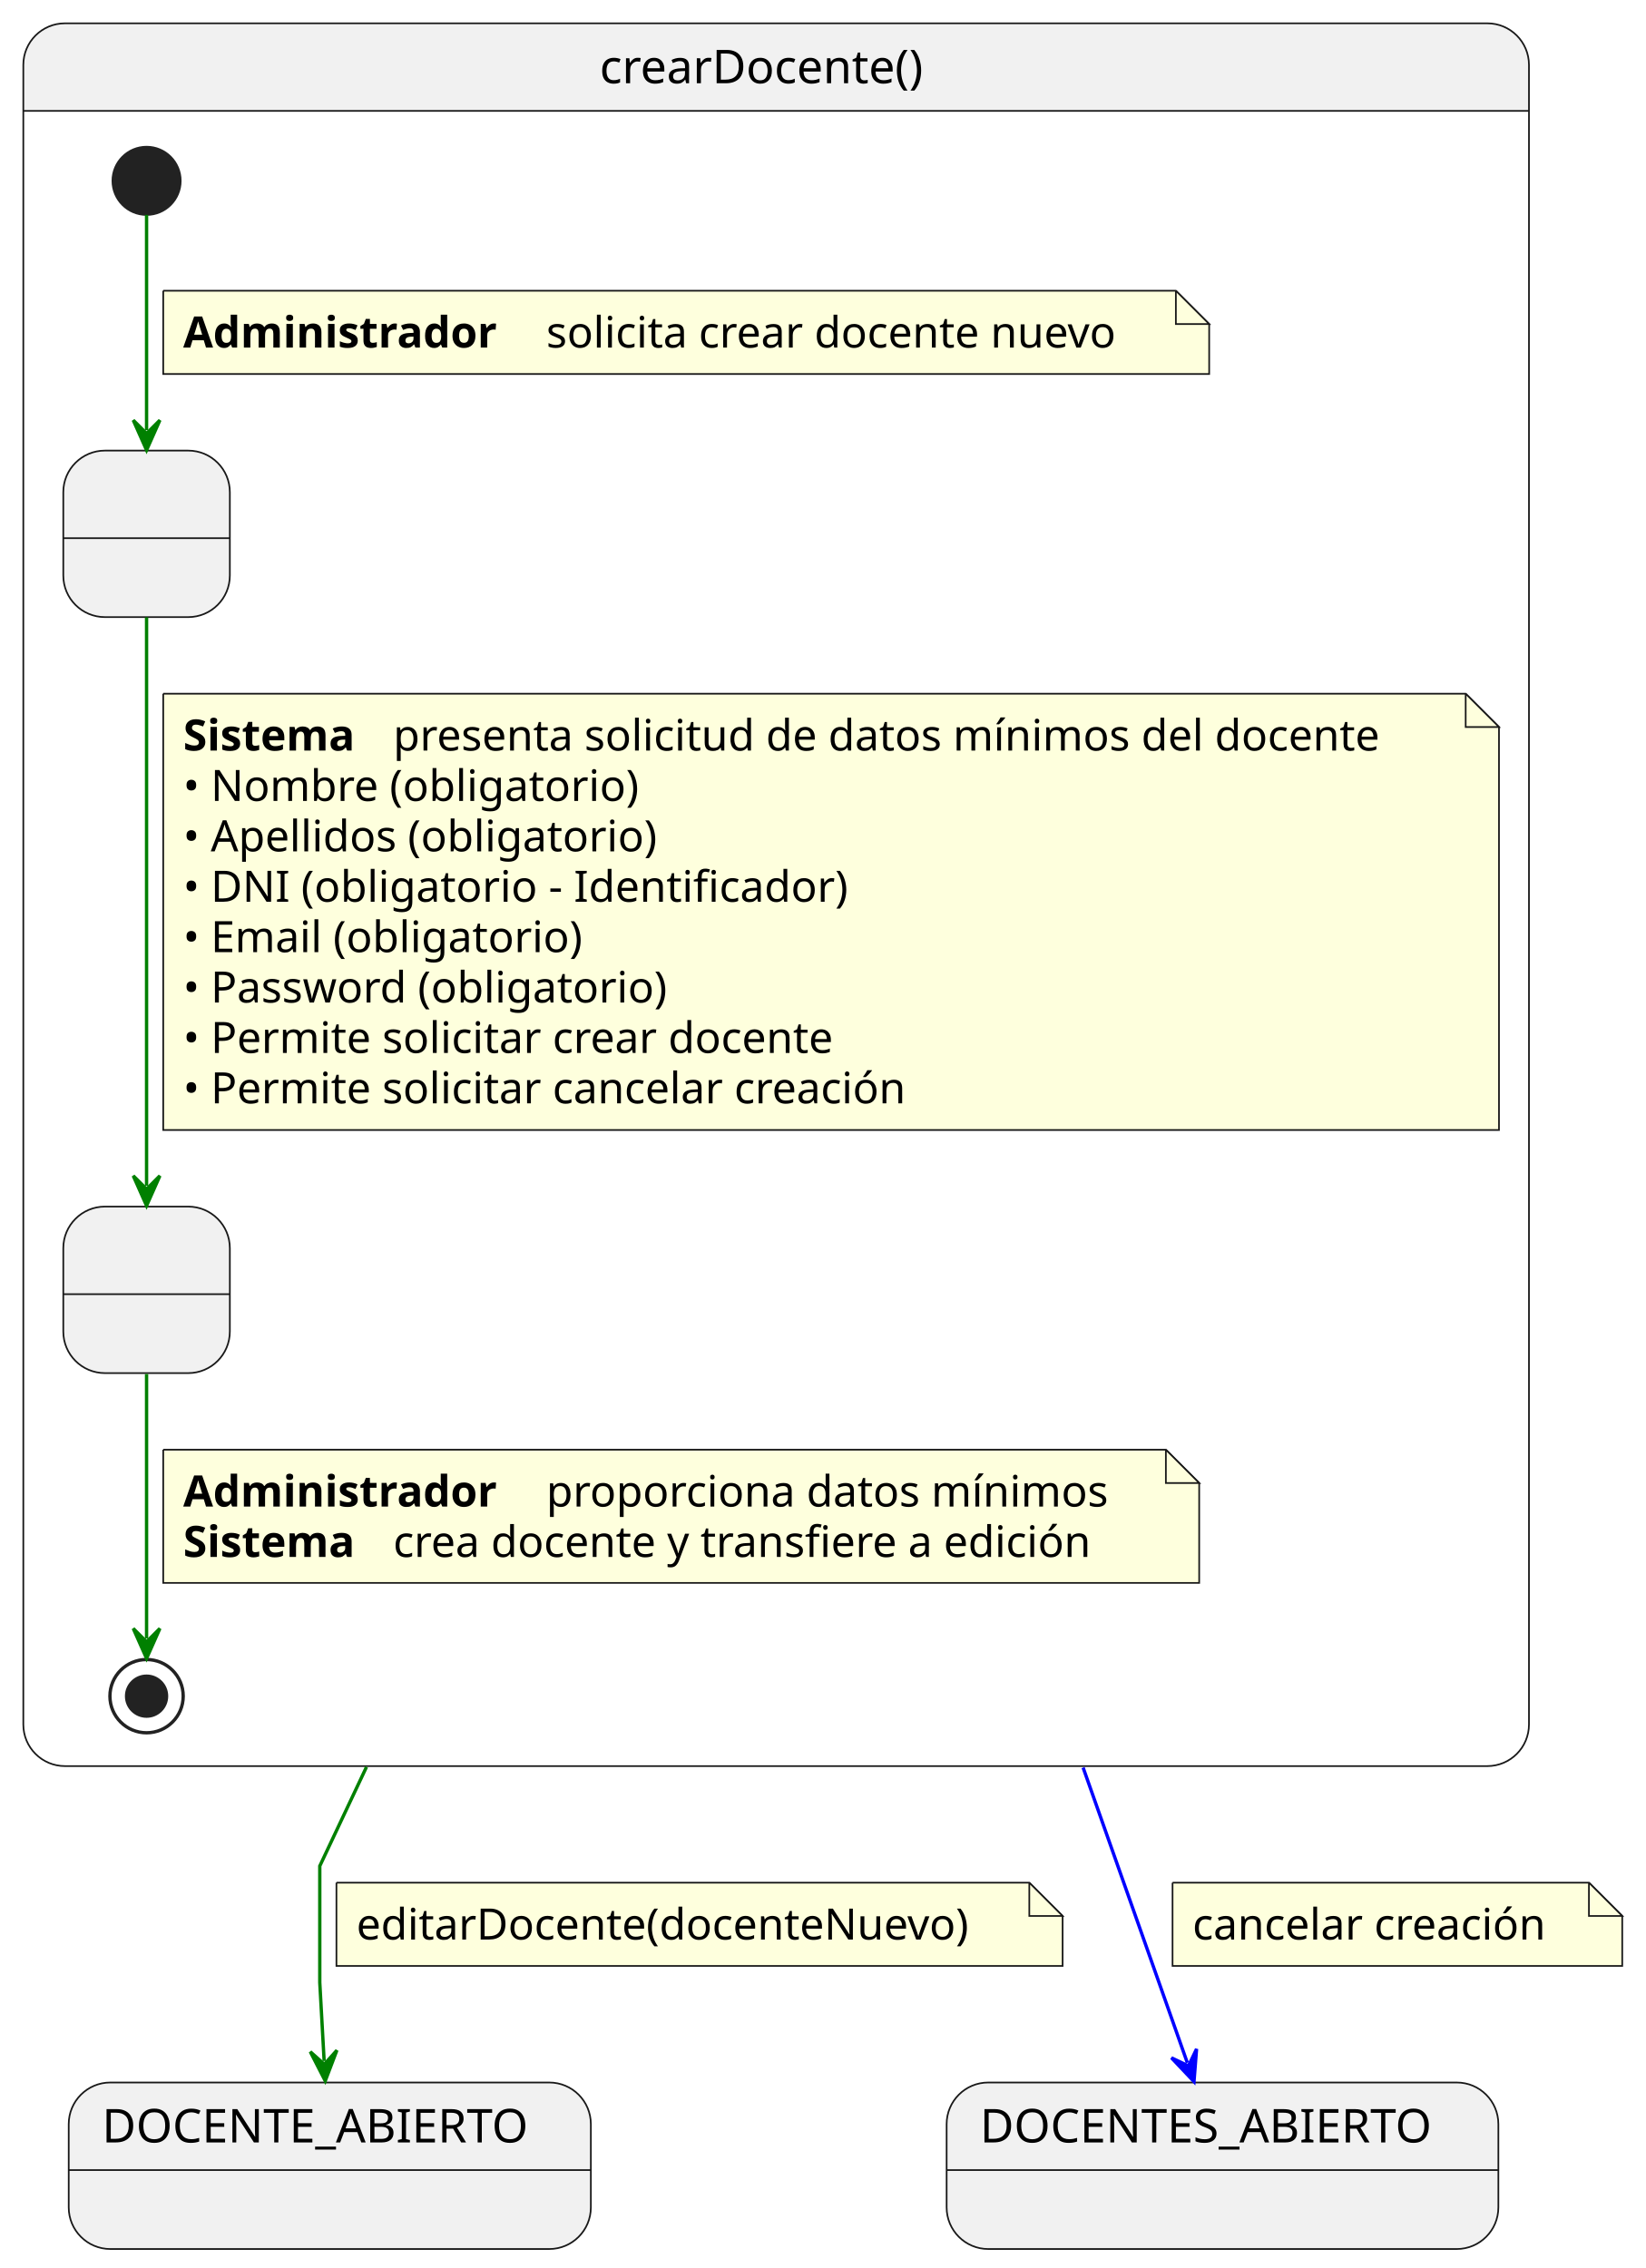
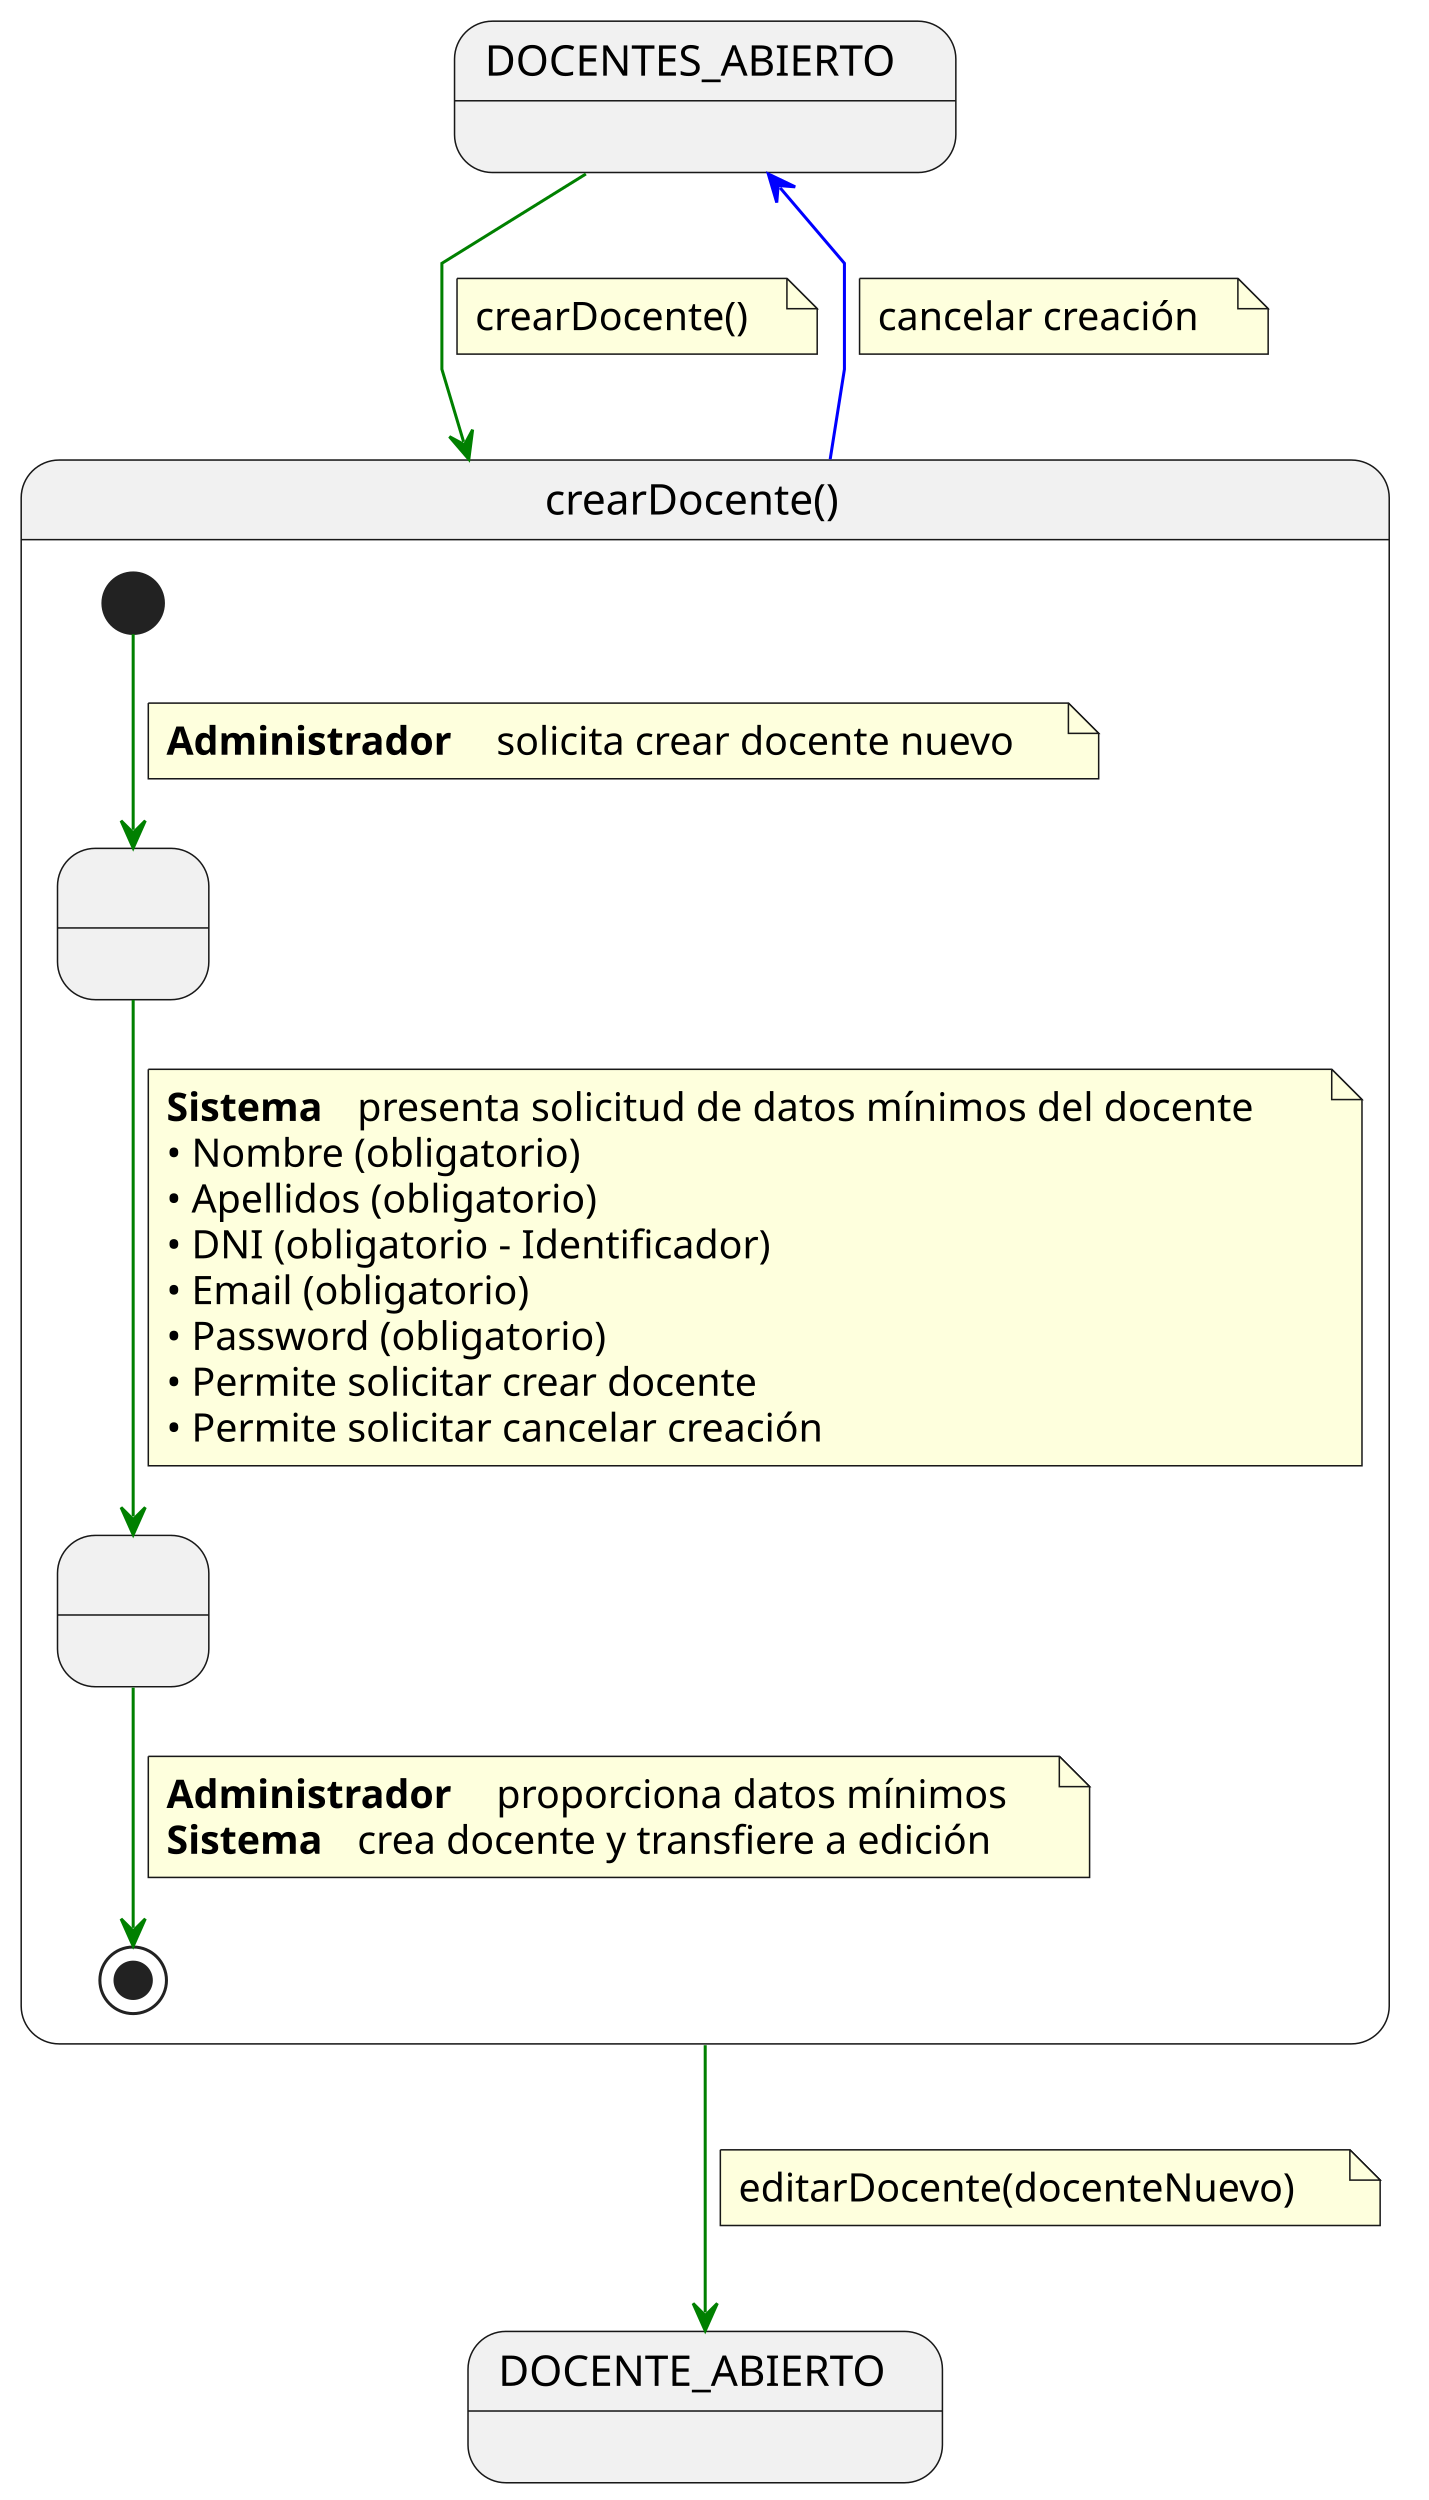
- <svg xmlns="http://www.w3.org/2000/svg" contentStyleType="text/css" data-diagram-type="STATE" height="681px" preserveAspectRatio="none" style="width:494px;height:681px;background:#FFFFFF;" version="1.1" viewBox="0 0 494 681" width="494px" zoomAndPan="magnify">
+ <svg xmlns="http://www.w3.org/2000/svg" contentStyleType="text/css" data-diagram-type="STATE" height="826px" preserveAspectRatio="none" style="width:472px;height:826px;background:#FFFFFF;" version="1.1" viewBox="0 0 472 826" width="472px" zoomAndPan="magnify">
  <defs />
  <g>
-     <path d="M19.5,7 L446.5,7 A12.5,12.5 0 0 1 459,19.5 L459,33.297 L7,33.297 L7,19.5 A12.5,12.5 0 0 1 19.5,7" fill="#F1F1F1" />
-     <rect fill="none" height="523.297" rx="12.5" ry="12.5" style="stroke:#181818;stroke-width:0.5;" width="452" x="7" y="7" />
-     <line style="stroke:#181818;stroke-width:0.5;" x1="7" x2="459" y1="33.297" y2="33.297" />
-     <text fill="#000000" font-family="sans-serif" font-size="14" lengthAdjust="spacing" textLength="105.957" x="180.022" y="24.995">crearDocente()</text>
+     <g id="DOCENTES_ABIERTO">
+       <rect fill="#F1F1F1" height="50" rx="12.5" ry="12.5" style="stroke:#181818;stroke-width:0.5;" width="165.633" x="150.18" y="7" />
+       <line style="stroke:#181818;stroke-width:0.5;" x1="150.18" x2="315.813" y1="33.297" y2="33.297" />
+       <text fill="#000000" font-family="sans-serif" font-size="14" lengthAdjust="spacing" textLength="145.633" x="160.18" y="24.995">DOCENTES_ABIERTO</text>
+     </g>
+     <path d="M19.5,152 L446.5,152 A12.5,12.5 0 0 1 459,164.5 L459,178.297 L7,178.297 L7,164.5 A12.5,12.5 0 0 1 19.5,152" fill="#F1F1F1" />
+     <rect fill="none" height="523.297" rx="12.5" ry="12.5" style="stroke:#181818;stroke-width:0.5;" width="452" x="7" y="152" />
+     <line style="stroke:#181818;stroke-width:0.5;" x1="7" x2="459" y1="178.297" y2="178.297" />
+     <text fill="#000000" font-family="sans-serif" font-size="14" lengthAdjust="spacing" textLength="105.957" x="180.022" y="169.995">crearDocente()</text>
    <g id="crearDocente.SolicitandoDatos">
-       <rect fill="#F1F1F1" height="50" rx="12.5" ry="12.5" style="stroke:#181818;stroke-width:0.5;" width="50" x="19" y="135.297" />
-       <line style="stroke:#181818;stroke-width:0.5;" x1="19" x2="69" y1="161.594" y2="161.594" />
-       <text fill="#000000" font-family="sans-serif" font-size="14" lengthAdjust="spacing" textLength="4.45" x="41.775" y="153.292"> </text>
+       <rect fill="#F1F1F1" height="50" rx="12.5" ry="12.5" style="stroke:#181818;stroke-width:0.5;" width="50" x="19" y="280.297" />
+       <line style="stroke:#181818;stroke-width:0.5;" x1="19" x2="69" y1="306.594" y2="306.594" />
+       <text fill="#000000" font-family="sans-serif" font-size="14" lengthAdjust="spacing" textLength="4.45" x="41.775" y="298.292"> </text>
    </g>
    <g id="crearDocente.CreandoDocente">
-       <rect fill="#F1F1F1" height="50" rx="12.5" ry="12.5" style="stroke:#181818;stroke-width:0.5;" width="50" x="19" y="362.297" />
-       <line style="stroke:#181818;stroke-width:0.5;" x1="19" x2="69" y1="388.594" y2="388.594" />
-       <text fill="#000000" font-family="sans-serif" font-size="14" lengthAdjust="spacing" textLength="4.45" x="41.775" y="380.292"> </text>
+       <rect fill="#F1F1F1" height="50" rx="12.5" ry="12.5" style="stroke:#181818;stroke-width:0.5;" width="50" x="19" y="507.297" />
+       <line style="stroke:#181818;stroke-width:0.5;" x1="19" x2="69" y1="533.594" y2="533.594" />
+       <text fill="#000000" font-family="sans-serif" font-size="14" lengthAdjust="spacing" textLength="4.45" x="41.775" y="525.292"> </text>
    </g>
-     <ellipse cx="44" cy="54.297" fill="#222222" rx="10" ry="10" style="stroke:#222222;stroke-width:1;" />
-     <ellipse cx="44" cy="509.297" fill="none" rx="11" ry="11" style="stroke:#222222;stroke-width:1;" />
-     <ellipse cx="44" cy="509.297" fill="#222222" rx="6" ry="6" style="stroke:#222222;stroke-width:1;" />
-     <g class="link" data-entity-1=".start.crearDocente" data-entity-2="SolicitandoDatos" data-source-line="8" data-uid="lnk3" id="link_.start.crearDocente_SolicitandoDatos">
-       <path d="M44,64.527 C44,80.237 44,106.657 44,129.167" fill="none" id="*start*crearDocente-to-SolicitandoDatos" style="stroke:#008000;stroke-width:1;" />
-       <polygon fill="#008000" points="44,135.167,48,126.167,44,130.167,40,126.167,44,135.167" style="stroke:#008000;stroke-width:1;" />
-       <path d="M49,87.297 L49,112.297 L363,112.297 L363,97.297 L353,87.297 L49,87.297" fill="#FEFFDD" style="stroke:#181818;stroke-width:0.5;" />
-       <path d="M353,87.297 L353,97.297 L363,97.297 L353,87.297" fill="#FEFFDD" style="stroke:#181818;stroke-width:0.5;" />
-       <text fill="#000000" font-family="sans-serif" font-size="13" font-weight="bold" lengthAdjust="spacing" textLength="104.863" x="55" y="104.364">Administrador</text>
-       <text fill="#000000" font-family="sans-serif" font-size="13" lengthAdjust="spacing" textLength="184.78" x="163.996" y="104.364">solicita crear docente nuevo</text>
+     <ellipse cx="44" cy="199.297" fill="#222222" rx="10" ry="10" style="stroke:#222222;stroke-width:1;" />
+     <ellipse cx="44" cy="654.297" fill="none" rx="11" ry="11" style="stroke:#222222;stroke-width:1;" />
+     <ellipse cx="44" cy="654.297" fill="#222222" rx="6" ry="6" style="stroke:#222222;stroke-width:1;" />
+     <g class="link" data-entity-1=".start.crearDocente" data-entity-2="SolicitandoDatos" data-source-line="18" data-uid="lnk4" id="link_.start.crearDocente_SolicitandoDatos">
+       <path d="M44,209.527 C44,225.237 44,251.657 44,274.167" fill="none" id="*start*crearDocente-to-SolicitandoDatos" style="stroke:#008000;stroke-width:1;" />
+       <polygon fill="#008000" points="44,280.167,48,271.167,44,275.167,40,271.167,44,280.167" style="stroke:#008000;stroke-width:1;" />
+       <path d="M49,232.297 L49,257.297 L363,257.297 L363,242.297 L353,232.297 L49,232.297" fill="#FEFFDD" style="stroke:#181818;stroke-width:0.5;" />
+       <path d="M353,232.297 L353,242.297 L363,242.297 L353,232.297" fill="#FEFFDD" style="stroke:#181818;stroke-width:0.5;" />
+       <text fill="#000000" font-family="sans-serif" font-size="13" font-weight="bold" lengthAdjust="spacing" textLength="104.863" x="55" y="249.364">Administrador</text>
+       <text fill="#000000" font-family="sans-serif" font-size="13" lengthAdjust="spacing" textLength="184.78" x="163.996" y="249.364">solicita crear docente nuevo</text>
    </g>
-     <g class="link" data-entity-1="SolicitandoDatos" data-entity-2="CreandoDocente" data-source-line="13" data-uid="lnk4" id="link_SolicitandoDatos_CreandoDocente">
-       <path d="M44,185.377 C44,228.567 44,312.737 44,356.047" fill="none" id="SolicitandoDatos-to-CreandoDocente" style="stroke:#008000;stroke-width:1;" />
-       <polygon fill="#008000" points="44,362.047,48,353.047,44,357.047,40,353.047,44,362.047" style="stroke:#008000;stroke-width:1;" />
-       <path d="M49,208.297 L49,339.297 L450,339.297 L450,218.297 L440,208.297 L49,208.297" fill="#FEFFDD" style="stroke:#181818;stroke-width:0.5;" />
-       <path d="M440,208.297 L440,218.297 L450,218.297 L440,208.297" fill="#FEFFDD" style="stroke:#181818;stroke-width:0.5;" />
-       <text fill="#000000" font-family="sans-serif" font-size="13" font-weight="bold" lengthAdjust="spacing" textLength="58.906" x="55" y="225.364">Sistema</text>
-       <text fill="#000000" font-family="sans-serif" font-size="13" lengthAdjust="spacing" textLength="317.116" x="118.039" y="225.364">presenta solicitud de datos mínimos del docente</text>
-       <text fill="#000000" font-family="sans-serif" font-size="13" lengthAdjust="spacing" textLength="147.621" x="55" y="240.497">• Nombre (obligatorio)</text>
-       <text fill="#000000" font-family="sans-serif" font-size="13" lengthAdjust="spacing" textLength="154.642" x="55" y="255.629">• Apellidos (obligatorio)</text>
-       <text fill="#000000" font-family="sans-serif" font-size="13" lengthAdjust="spacing" textLength="214.094" x="55" y="270.762">• DNI (obligatorio - Identificador)</text>
-       <text fill="#000000" font-family="sans-serif" font-size="13" lengthAdjust="spacing" textLength="131.752" x="55" y="285.895">• Email (obligatorio)</text>
-       <text fill="#000000" font-family="sans-serif" font-size="13" lengthAdjust="spacing" textLength="157.219" x="55" y="301.028">• Password (obligatorio)</text>
-       <text fill="#000000" font-family="sans-serif" font-size="13" lengthAdjust="spacing" textLength="212.355" x="55" y="316.161">• Permite solicitar crear docente</text>
-       <text fill="#000000" font-family="sans-serif" font-size="13" lengthAdjust="spacing" textLength="236.698" x="55" y="331.293">• Permite solicitar cancelar creación</text>
+     <g class="link" data-entity-1="SolicitandoDatos" data-entity-2="CreandoDocente" data-source-line="23" data-uid="lnk5" id="link_SolicitandoDatos_CreandoDocente">
+       <path d="M44,330.377 C44,373.567 44,457.737 44,501.047" fill="none" id="SolicitandoDatos-to-CreandoDocente" style="stroke:#008000;stroke-width:1;" />
+       <polygon fill="#008000" points="44,507.047,48,498.047,44,502.047,40,498.047,44,507.047" style="stroke:#008000;stroke-width:1;" />
+       <path d="M49,353.297 L49,484.297 L450,484.297 L450,363.297 L440,353.297 L49,353.297" fill="#FEFFDD" style="stroke:#181818;stroke-width:0.5;" />
+       <path d="M440,353.297 L440,363.297 L450,363.297 L440,353.297" fill="#FEFFDD" style="stroke:#181818;stroke-width:0.5;" />
+       <text fill="#000000" font-family="sans-serif" font-size="13" font-weight="bold" lengthAdjust="spacing" textLength="58.906" x="55" y="370.364">Sistema</text>
+       <text fill="#000000" font-family="sans-serif" font-size="13" lengthAdjust="spacing" textLength="317.116" x="118.039" y="370.364">presenta solicitud de datos mínimos del docente</text>
+       <text fill="#000000" font-family="sans-serif" font-size="13" lengthAdjust="spacing" textLength="147.621" x="55" y="385.497">• Nombre (obligatorio)</text>
+       <text fill="#000000" font-family="sans-serif" font-size="13" lengthAdjust="spacing" textLength="154.642" x="55" y="400.629">• Apellidos (obligatorio)</text>
+       <text fill="#000000" font-family="sans-serif" font-size="13" lengthAdjust="spacing" textLength="214.094" x="55" y="415.762">• DNI (obligatorio - Identificador)</text>
+       <text fill="#000000" font-family="sans-serif" font-size="13" lengthAdjust="spacing" textLength="131.752" x="55" y="430.895">• Email (obligatorio)</text>
+       <text fill="#000000" font-family="sans-serif" font-size="13" lengthAdjust="spacing" textLength="157.219" x="55" y="446.028">• Password (obligatorio)</text>
+       <text fill="#000000" font-family="sans-serif" font-size="13" lengthAdjust="spacing" textLength="212.355" x="55" y="461.161">• Permite solicitar crear docente</text>
+       <text fill="#000000" font-family="sans-serif" font-size="13" lengthAdjust="spacing" textLength="236.698" x="55" y="476.293">• Permite solicitar cancelar creación</text>
    </g>
-     <g class="link" data-entity-1="CreandoDocente" data-entity-2=".end.crearDocente" data-source-line="25" data-uid="lnk6" id="link_CreandoDocente_.end.crearDocente">
-       <path d="M44,412.577 C44,438.747 44,473.147 44,491.977" fill="none" id="CreandoDocente-to-*end*crearDocente" style="stroke:#008000;stroke-width:1;" />
-       <polygon fill="#008000" points="44,497.977,48,488.977,44,492.977,40,488.977,44,497.977" style="stroke:#008000;stroke-width:1;" />
-       <path d="M49,435.297 L49,475.297 L360,475.297 L360,445.297 L350,435.297 L49,435.297" fill="#FEFFDD" style="stroke:#181818;stroke-width:0.5;" />
-       <path d="M350,435.297 L350,445.297 L360,445.297 L350,435.297" fill="#FEFFDD" style="stroke:#181818;stroke-width:0.5;" />
-       <text fill="#000000" font-family="sans-serif" font-size="13" font-weight="bold" lengthAdjust="spacing" textLength="104.863" x="55" y="452.364">Administrador</text>
-       <text fill="#000000" font-family="sans-serif" font-size="13" lengthAdjust="spacing" textLength="177.842" x="163.996" y="452.364">proporciona datos mínimos</text>
-       <text fill="#000000" font-family="sans-serif" font-size="13" font-weight="bold" lengthAdjust="spacing" textLength="58.906" x="55" y="467.497">Sistema</text>
-       <text fill="#000000" font-family="sans-serif" font-size="13" lengthAdjust="spacing" textLength="227.227" x="118.039" y="467.497">crea docente y transfiere a edición</text>
+     <g class="link" data-entity-1="CreandoDocente" data-entity-2=".end.crearDocente" data-source-line="35" data-uid="lnk7" id="link_CreandoDocente_.end.crearDocente">
+       <path d="M44,557.577 C44,583.747 44,618.147 44,636.977" fill="none" id="CreandoDocente-to-*end*crearDocente" style="stroke:#008000;stroke-width:1;" />
+       <polygon fill="#008000" points="44,642.977,48,633.977,44,637.977,40,633.977,44,642.977" style="stroke:#008000;stroke-width:1;" />
+       <path d="M49,580.297 L49,620.297 L360,620.297 L360,590.297 L350,580.297 L49,580.297" fill="#FEFFDD" style="stroke:#181818;stroke-width:0.5;" />
+       <path d="M350,580.297 L350,590.297 L360,590.297 L350,580.297" fill="#FEFFDD" style="stroke:#181818;stroke-width:0.5;" />
+       <text fill="#000000" font-family="sans-serif" font-size="13" font-weight="bold" lengthAdjust="spacing" textLength="104.863" x="55" y="597.364">Administrador</text>
+       <text fill="#000000" font-family="sans-serif" font-size="13" lengthAdjust="spacing" textLength="177.842" x="163.996" y="597.364">proporciona datos mínimos</text>
+       <text fill="#000000" font-family="sans-serif" font-size="13" font-weight="bold" lengthAdjust="spacing" textLength="58.906" x="55" y="612.497">Sistema</text>
+       <text fill="#000000" font-family="sans-serif" font-size="13" lengthAdjust="spacing" textLength="227.227" x="118.039" y="612.497">crea docente y transfiere a edición</text>
    </g>
    <g id="DOCENTE_ABIERTO">
-       <rect fill="#F1F1F1" height="50" rx="12.5" ry="12.5" style="stroke:#181818;stroke-width:0.5;" width="156.746" x="20.63" y="625.3" />
-       <line style="stroke:#181818;stroke-width:0.5;" x1="20.63" x2="177.376" y1="651.597" y2="651.597" />
-       <text fill="#000000" font-family="sans-serif" font-size="14" lengthAdjust="spacing" textLength="136.746" x="30.63" y="643.295">DOCENTE_ABIERTO</text>
+       <rect fill="#F1F1F1" height="50" rx="12.5" ry="12.5" style="stroke:#181818;stroke-width:0.5;" width="156.746" x="154.63" y="770.3" />
+       <line style="stroke:#181818;stroke-width:0.5;" x1="154.63" x2="311.376" y1="796.597" y2="796.597" />
+       <text fill="#000000" font-family="sans-serif" font-size="14" lengthAdjust="spacing" textLength="136.746" x="164.63" y="788.295">DOCENTE_ABIERTO</text>
    </g>
-     <g id="DOCENTES_ABIERTO">
-       <rect fill="#F1F1F1" height="50" rx="12.5" ry="12.5" style="stroke:#181818;stroke-width:0.5;" width="165.633" x="284.18" y="625.3" />
-       <line style="stroke:#181818;stroke-width:0.5;" x1="284.18" x2="449.813" y1="651.597" y2="651.597" />
-       <text fill="#000000" font-family="sans-serif" font-size="14" lengthAdjust="spacing" textLength="145.633" x="294.18" y="643.295">DOCENTES_ABIERTO</text>
+     <g class="link" data-entity-1="DOCENTES_ABIERTO" data-entity-2="crearDocente" data-source-line="7" data-uid="lnk2" id="link_DOCENTES_ABIERTO_crearDocente">
+       <path d="M193.57,57.48 C170.55,71.76 146,87 146,87 C146,87 146,122 146,122 C146,122 147.7,127.682 153.18,145.992" fill="none" id="DOCENTES_ABIERTO-to-crearDocente" style="stroke:#008000;stroke-width:1;" />
+       <polygon fill="#008000" points="154.9,151.74,156.151,141.971,153.466,146.95,148.487,144.265,154.9,151.74" style="stroke:#008000;stroke-width:1;" />
+       <path d="M151,92 L151,117 L270,117 L270,102 L260,92 L151,92" fill="#FEFFDD" style="stroke:#181818;stroke-width:0.5;" />
+       <path d="M260,92 L260,102 L270,102 L260,92" fill="#FEFFDD" style="stroke:#181818;stroke-width:0.5;" />
+       <text fill="#000000" font-family="sans-serif" font-size="13" lengthAdjust="spacing" textLength="98.389" x="157" y="109.067">crearDocente()</text>
    </g>
-     <g class="link" data-entity-1="crearDocente" data-entity-2="DOCENTE_ABIERTO" data-source-line="32" data-uid="lnk8" id="link_crearDocente_DOCENTE_ABIERTO">
-       <path d="M110.02,530.56 C101.38,548.88 96,560.3 96,560.3 C96,560.3 96,595.3 96,595.3 C96,595.3 96.519,604.549 97.309,618.839" fill="none" id="crearDocente-to-DOCENTE_ABIERTO" style="stroke:#008000;stroke-width:1;" />
-       <polygon fill="#008000" points="97.64,624.83,101.137,615.623,97.364,619.838,93.149,616.064,97.64,624.83" style="stroke:#008000;stroke-width:1;" />
-       <path d="M101,565.3 L101,590.3 L319,590.3 L319,575.3 L309,565.3 L101,565.3" fill="#FEFFDD" style="stroke:#181818;stroke-width:0.5;" />
-       <path d="M309,565.3 L309,575.3 L319,575.3 L309,565.3" fill="#FEFFDD" style="stroke:#181818;stroke-width:0.5;" />
-       <text fill="#000000" font-family="sans-serif" font-size="13" lengthAdjust="spacing" textLength="197.152" x="107" y="582.367">editarDocente(docenteNuevo)</text>
+     <g class="link" data-entity-1="crearDocente" data-entity-2="DOCENTES_ABIERTO" data-source-line="51" data-uid="lnk10" id="link_crearDocente_DOCENTES_ABIERTO">
+       <path d="M274.29,151.74 C277.19,133.43 279,122 279,122 C279,122 279,87 279,87 C279,87 269.912,76.327 257.742,62.047" fill="none" id="crearDocente-to-DOCENTES_ABIERTO" style="stroke:#0000FF;stroke-width:1;" />
+       <polygon fill="#0000FF" points="253.85,57.48,256.643,66.924,257.093,61.285,262.732,61.735,253.85,57.48" style="stroke:#0000FF;stroke-width:1;" />
+       <path d="M284,92 L284,117 L419,117 L419,102 L409,92 L284,92" fill="#FEFFDD" style="stroke:#181818;stroke-width:0.5;" />
+       <path d="M409,92 L409,102 L419,102 L409,92" fill="#FEFFDD" style="stroke:#181818;stroke-width:0.5;" />
+       <text fill="#000000" font-family="sans-serif" font-size="13" lengthAdjust="spacing" textLength="114.962" x="290" y="109.067">cancelar creación</text>
    </g>
-     <g class="link" data-entity-1="crearDocente" data-entity-2="DOCENTES_ABIERTO" data-source-line="37" data-uid="lnk10" id="link_crearDocente_DOCENTES_ABIERTO">
-       <path d="M325.15,530.74 C338.8,569.41 348.821,597.813 356.441,619.383" fill="none" id="crearDocente-to-DOCENTES_ABIERTO" style="stroke:#0000FF;stroke-width:1;" />
-       <polygon fill="#0000FF" points="358.44,625.04,359.214,615.222,356.774,620.326,351.671,617.886,358.44,625.04" style="stroke:#0000FF;stroke-width:1;" />
-       <path d="M352,565.3 L352,590.3 L487,590.3 L487,575.3 L477,565.3 L352,565.3" fill="#FEFFDD" style="stroke:#181818;stroke-width:0.5;" />
-       <path d="M477,565.3 L477,575.3 L487,575.3 L477,565.3" fill="#FEFFDD" style="stroke:#181818;stroke-width:0.5;" />
-       <text fill="#000000" font-family="sans-serif" font-size="13" lengthAdjust="spacing" textLength="114.962" x="358" y="582.367">cancelar creación</text>
+     <g class="link" data-entity-1="crearDocente" data-entity-2="DOCENTE_ABIERTO" data-source-line="45" data-uid="lnk9" id="link_crearDocente_DOCENTE_ABIERTO">
+       <path d="M233,675.74 C233,714.41 233,742.47 233,764.04" fill="none" id="crearDocente-to-DOCENTE_ABIERTO" style="stroke:#008000;stroke-width:1;" />
+       <polygon fill="#008000" points="233,770.04,237,761.04,233,765.04,229,761.04,233,770.04" style="stroke:#008000;stroke-width:1;" />
+       <path d="M238,710.3 L238,735.3 L456,735.3 L456,720.3 L446,710.3 L238,710.3" fill="#FEFFDD" style="stroke:#181818;stroke-width:0.5;" />
+       <path d="M446,710.3 L446,720.3 L456,720.3 L446,710.3" fill="#FEFFDD" style="stroke:#181818;stroke-width:0.5;" />
+       <text fill="#000000" font-family="sans-serif" font-size="13" lengthAdjust="spacing" textLength="197.152" x="244" y="727.367">editarDocente(docenteNuevo)</text>
    </g>
  </g>
</svg>
